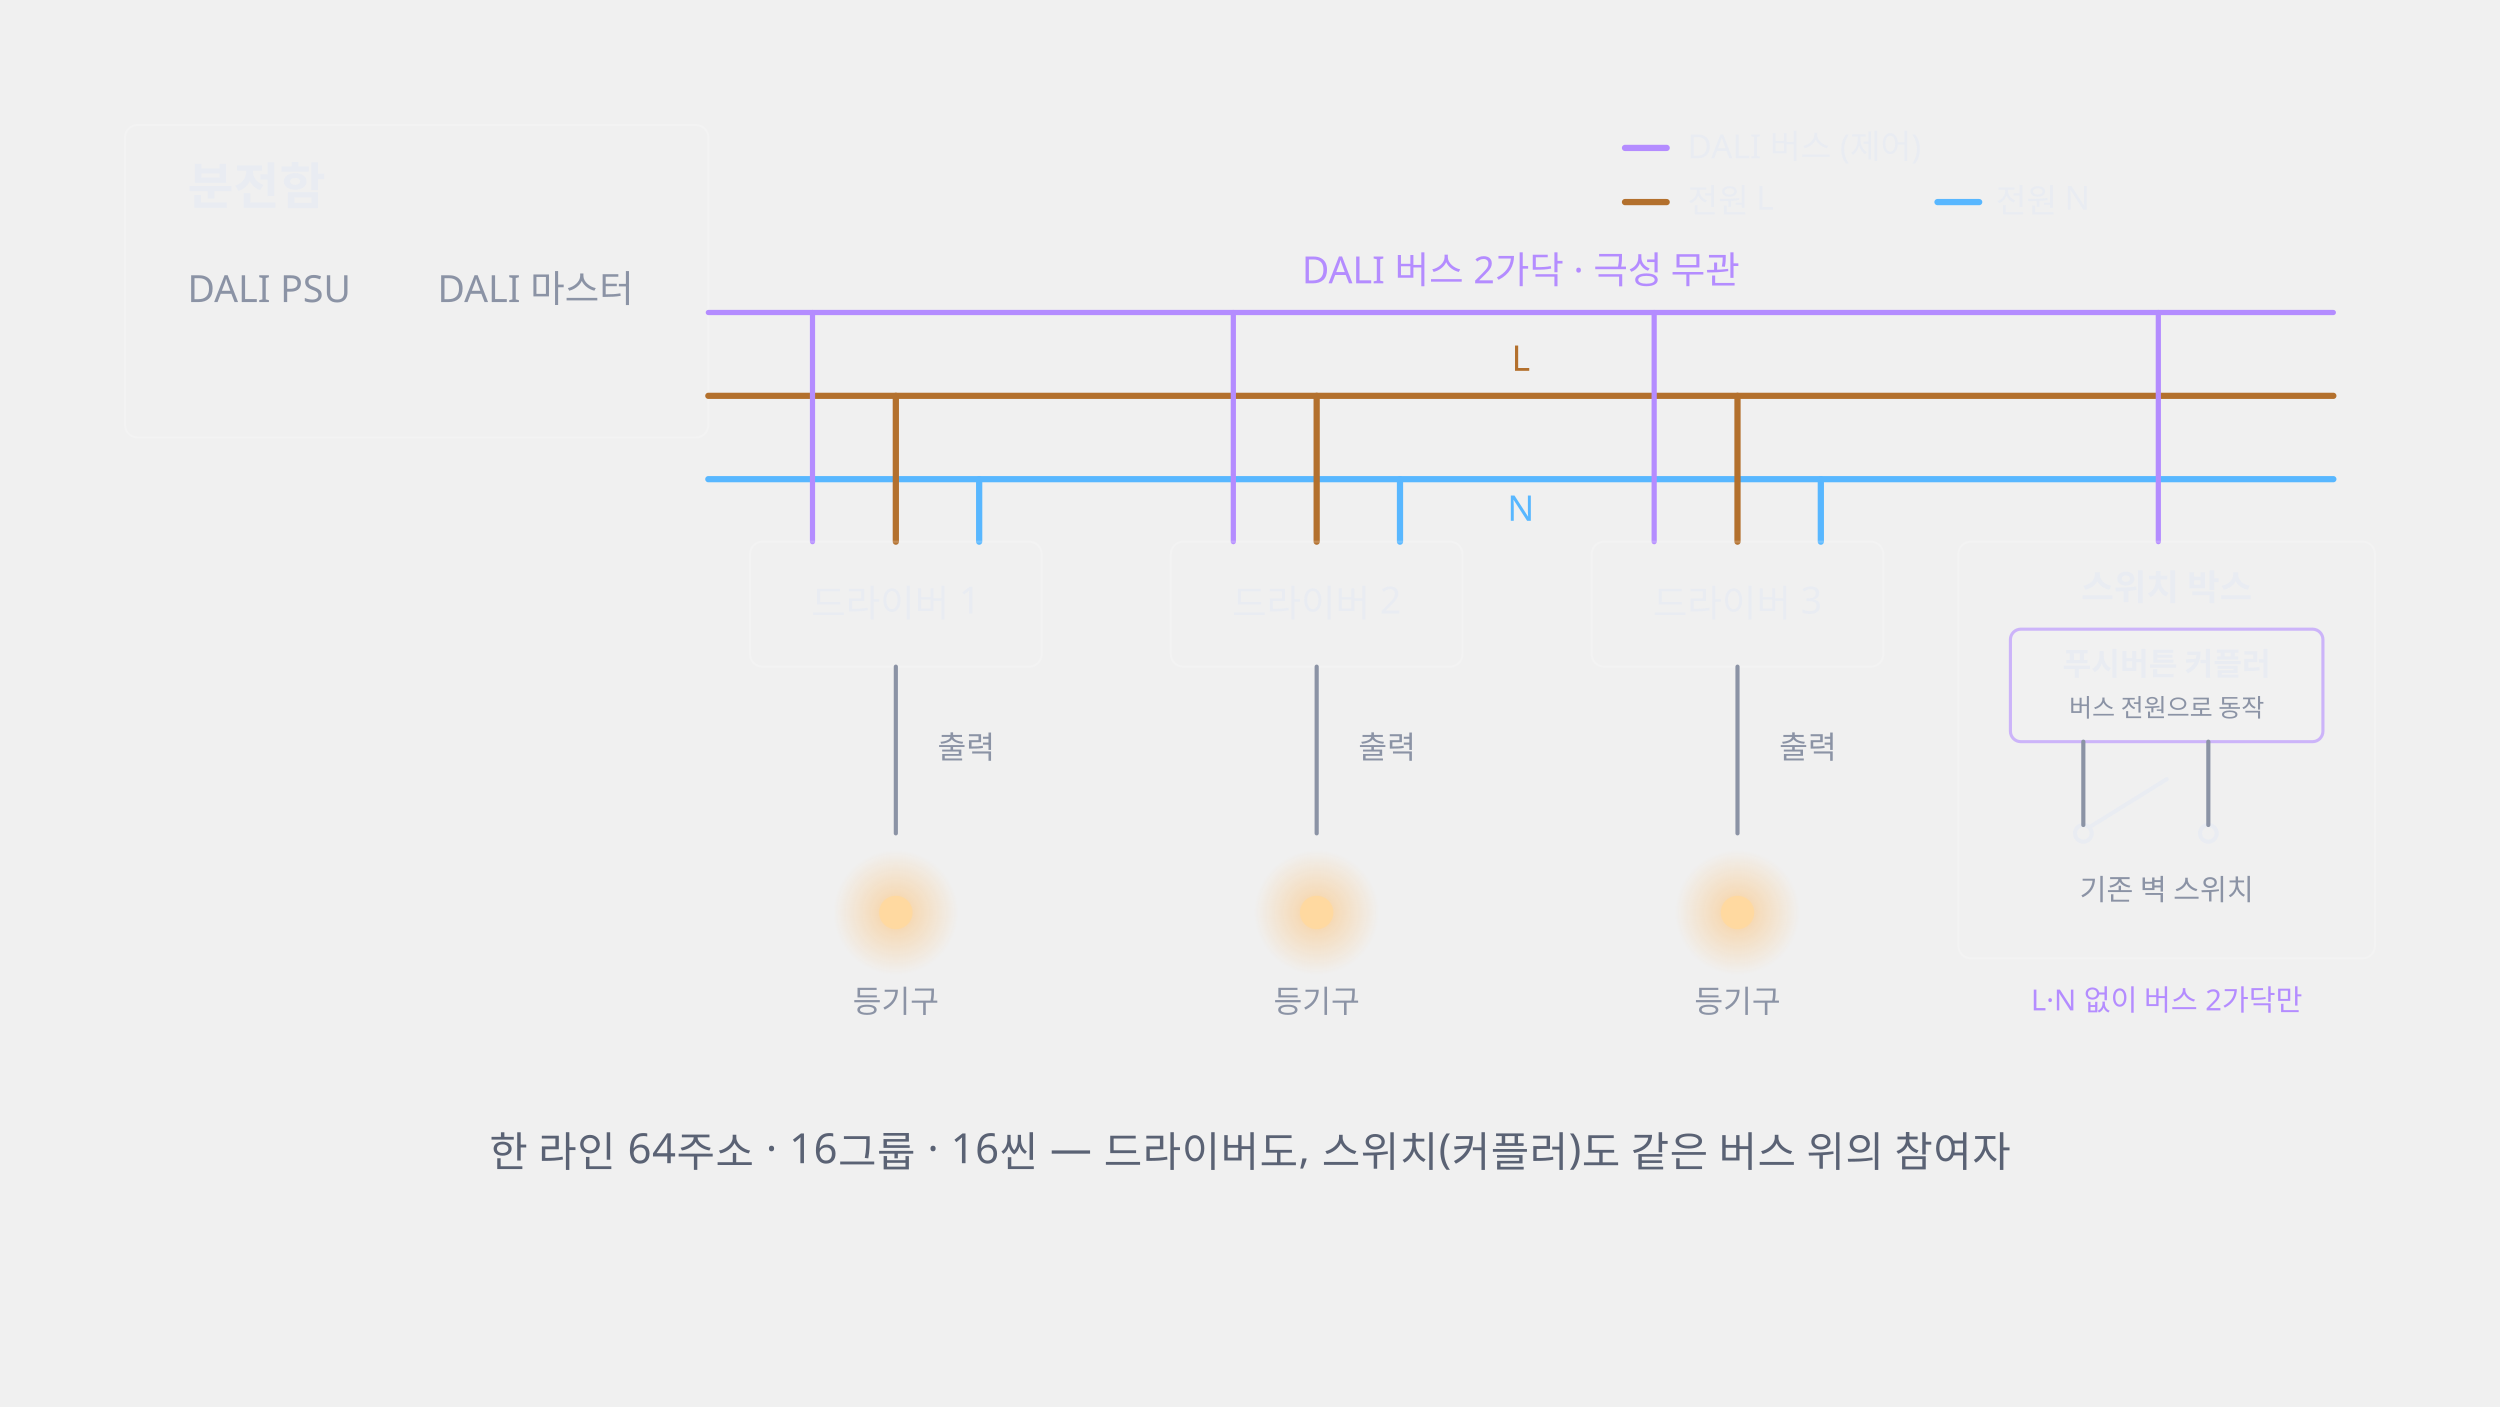
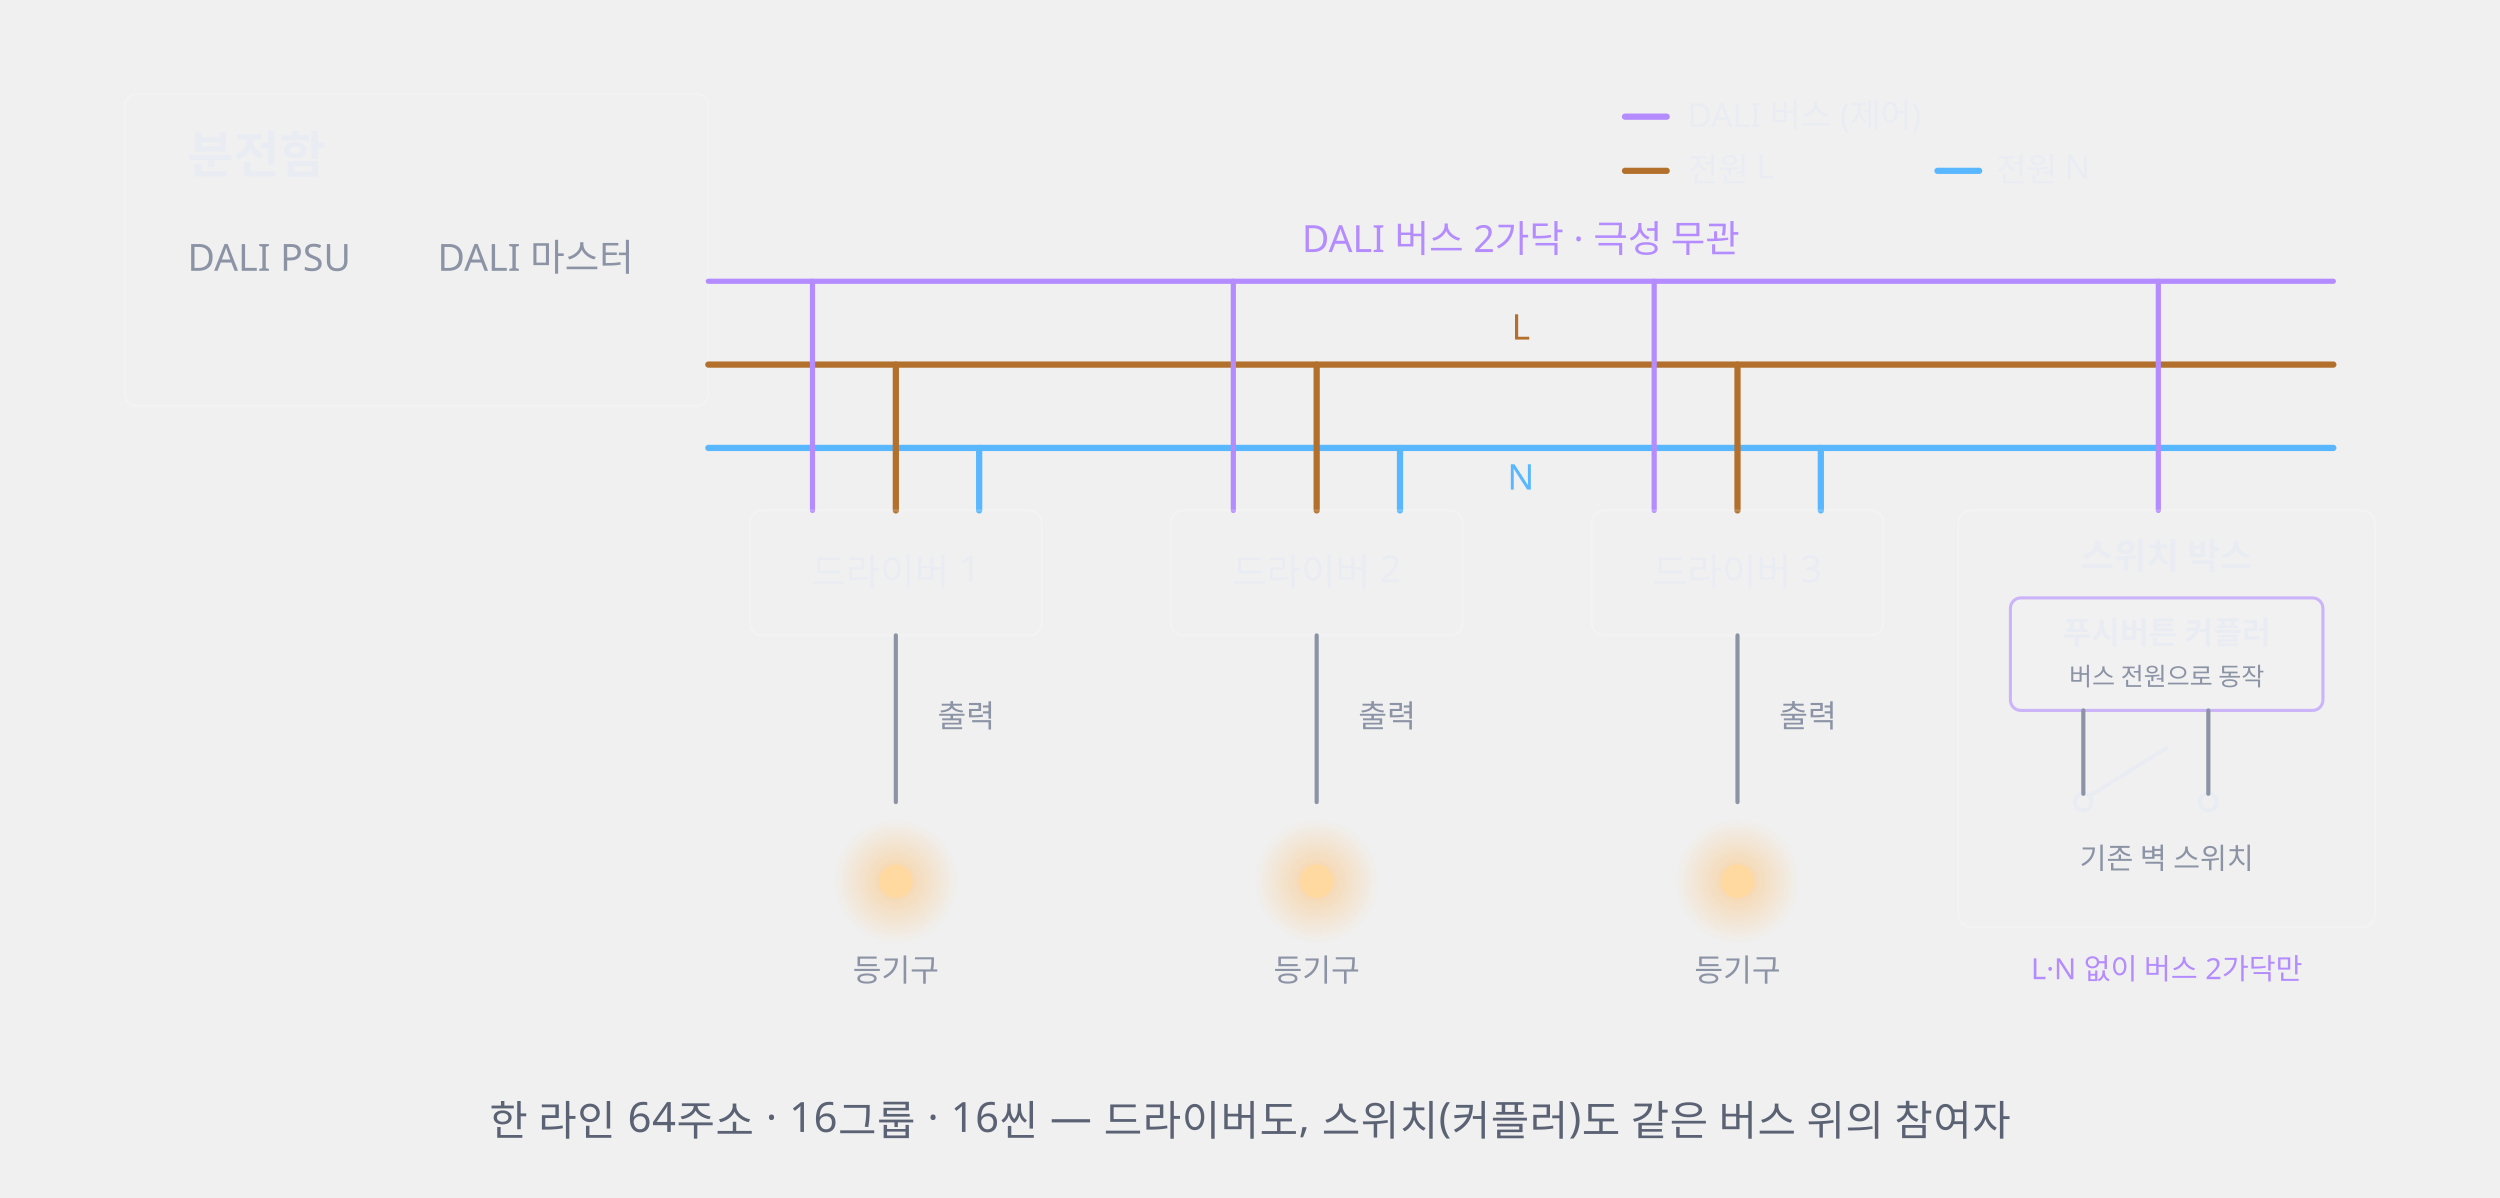
- <svg xmlns="http://www.w3.org/2000/svg" viewBox="0 0 1200 675" font-family="Pretendard, Apple SD Gothic Neo, sans-serif">
+ <svg xmlns="http://www.w3.org/2000/svg" viewBox="0 15 1200 575" font-family="Pretendard, Apple SD Gothic Neo, sans-serif">
  <defs>
    <radialGradient id="lampGlowDB" cx="50%" cy="50%" r="50%">
      <stop offset="0%" stop-color="#ffd9a0" stop-opacity="0.9" />
      <stop offset="30%" stop-color="#ffb454" stop-opacity="0.35" />
      <stop offset="100%" stop-color="#ffb454" stop-opacity="0" />
    </radialGradient>
  </defs>
  <g>
    <rect x="60" y="60" width="280" height="150" rx="6" fill="#ffffff" fill-opacity="0.03" stroke="#ffffff" stroke-opacity="0.18" stroke-width="1" />
    <text x="90" y="98" fill="#e9ecf2" font-size="24" font-weight="600">분전함</text>
    <text x="90" y="145" fill="#8b93a5" font-size="18">DALI PSU</text>
    <text x="210" y="145" fill="#8b93a5" font-size="18">DALI 마스터</text>
  </g>
  <g>
    <line x1="780" y1="71" x2="800" y2="71" stroke="#b48cff" stroke-width="3" stroke-linecap="round" />
    <text x="810" y="76" fill="#e9ecf2" font-size="16">DALI 버스 (제어)</text>
    <line x1="780" y1="97" x2="800" y2="97" stroke="#b3702d" stroke-width="3" stroke-linecap="round" />
    <text x="810" y="102" fill="#e9ecf2" font-size="16">전원 L</text>
    <line x1="930" y1="97" x2="950" y2="97" stroke="#58b7ff" stroke-width="3" stroke-linecap="round" />
    <text x="958" y="102" fill="#e9ecf2" font-size="16">전원 N</text>
  </g>
  <text x="730" y="136" fill="#b48cff" font-size="18" text-anchor="middle">DALI 버스 2가닥 · 극성 무관</text>
  <line x1="340" y1="150" x2="1120" y2="150" stroke="#b48cff" stroke-width="2.5" stroke-linecap="round" />
  <text x="730" y="178" fill="#b3702d" font-size="17" text-anchor="middle">L</text>
  <line x1="340" y1="190" x2="1120" y2="190" stroke="#b3702d" stroke-width="3" stroke-linecap="round" />
  <line x1="340" y1="230" x2="1120" y2="230" stroke="#58b7ff" stroke-width="3" stroke-linecap="round" />
  <text x="730" y="250" fill="#58b7ff" font-size="17" text-anchor="middle">N</text>
  <g>
    <line x1="390" y1="150" x2="390" y2="260" stroke="#b48cff" stroke-width="2.5" stroke-linecap="round" />
    <line x1="430" y1="190" x2="430" y2="260" stroke="#b3702d" stroke-width="3" stroke-linecap="round" />
    <line x1="470" y1="230" x2="470" y2="260" stroke="#58b7ff" stroke-width="3" stroke-linecap="round" />
    <rect x="360" y="260" width="140" height="60" rx="6" fill="#ffffff" fill-opacity="0.03" stroke="#ffffff" stroke-opacity="0.18" stroke-width="1" />
    <text x="430" y="296" fill="#e9ecf2" font-size="18" text-anchor="middle">드라이버 1</text>
    <line x1="430" y1="320" x2="430" y2="400" stroke="#8b93a5" stroke-width="2" stroke-linecap="round" />
    <text x="450" y="364" fill="#8b93a5" font-size="15" text-anchor="start">출력</text>
    <circle cx="430" cy="438" r="30" fill="url(#lampGlowDB)" />
    <circle cx="430" cy="438" r="8" fill="#ffd9a0" />
    <text x="430" y="486" fill="#8b93a5" font-size="15" text-anchor="middle">등기구</text>
  </g>
  <g>
    <line x1="592" y1="150" x2="592" y2="260" stroke="#b48cff" stroke-width="2.5" stroke-linecap="round" />
    <line x1="632" y1="190" x2="632" y2="260" stroke="#b3702d" stroke-width="3" stroke-linecap="round" />
    <line x1="672" y1="230" x2="672" y2="260" stroke="#58b7ff" stroke-width="3" stroke-linecap="round" />
    <rect x="562" y="260" width="140" height="60" rx="6" fill="#ffffff" fill-opacity="0.03" stroke="#ffffff" stroke-opacity="0.18" stroke-width="1" />
    <text x="632" y="296" fill="#e9ecf2" font-size="18" text-anchor="middle">드라이버 2</text>
    <line x1="632" y1="320" x2="632" y2="400" stroke="#8b93a5" stroke-width="2" stroke-linecap="round" />
    <text x="652" y="364" fill="#8b93a5" font-size="15" text-anchor="start">출력</text>
    <circle cx="632" cy="438" r="30" fill="url(#lampGlowDB)" />
    <circle cx="632" cy="438" r="8" fill="#ffd9a0" />
    <text x="632" y="486" fill="#8b93a5" font-size="15" text-anchor="middle">등기구</text>
  </g>
  <g>
    <line x1="794" y1="150" x2="794" y2="260" stroke="#b48cff" stroke-width="2.5" stroke-linecap="round" />
    <line x1="834" y1="190" x2="834" y2="260" stroke="#b3702d" stroke-width="3" stroke-linecap="round" />
    <line x1="874" y1="230" x2="874" y2="260" stroke="#58b7ff" stroke-width="3" stroke-linecap="round" />
    <rect x="764" y="260" width="140" height="60" rx="6" fill="#ffffff" fill-opacity="0.03" stroke="#ffffff" stroke-opacity="0.18" stroke-width="1" />
    <text x="834" y="296" fill="#e9ecf2" font-size="18" text-anchor="middle">드라이버 3</text>
    <line x1="834" y1="320" x2="834" y2="400" stroke="#8b93a5" stroke-width="2" stroke-linecap="round" />
    <text x="854" y="364" fill="#8b93a5" font-size="15" text-anchor="start">출력</text>
    <circle cx="834" cy="438" r="30" fill="url(#lampGlowDB)" />
    <circle cx="834" cy="438" r="8" fill="#ffd9a0" />
    <text x="834" y="486" fill="#8b93a5" font-size="15" text-anchor="middle">등기구</text>
  </g>
  <g>
    <line x1="1036" y1="150" x2="1036" y2="260" stroke="#b48cff" stroke-width="2.5" stroke-linecap="round" />
    <rect x="940" y="260" width="200" height="200" rx="6" fill="#ffffff" fill-opacity="0.03" stroke="#ffffff" stroke-opacity="0.18" stroke-width="1" />
    <text x="1040" y="288" fill="#e9ecf2" font-size="17" font-weight="600" text-anchor="middle">스위치 박스</text>
    <rect x="965" y="302" width="150" height="54" rx="5" fill="#ffffff" fill-opacity="0.04" stroke="#b48cff" stroke-opacity="0.6" stroke-width="1.5" />
    <text x="1040" y="324" fill="#e9ecf2" font-size="15" font-weight="600" text-anchor="middle">푸시버튼 커플러</text>
    <text x="1040" y="344" fill="#8b93a5" font-size="12" text-anchor="middle">버스 전원으로 동작</text>
    <circle cx="1000" cy="400" r="4" fill="none" stroke="#e9ecf2" stroke-width="2" />
    <line x1="1003" y1="397" x2="1040" y2="374" stroke="#e9ecf2" stroke-width="2" stroke-linecap="round" />
    <circle cx="1060" cy="400" r="4" fill="none" stroke="#e9ecf2" stroke-width="2" />
    <line x1="1000" y1="356" x2="1000" y2="396" stroke="#8b93a5" stroke-width="2" stroke-linecap="round" />
    <line x1="1060" y1="356" x2="1060" y2="396" stroke="#8b93a5" stroke-width="2" stroke-linecap="round" />
    <text x="1040" y="432" fill="#8b93a5" font-size="14" text-anchor="middle">기존 벽 스위치</text>
    <text x="1040" y="485" fill="#b48cff" font-size="14" text-anchor="middle">L·N 없이 버스 2가닥만</text>
  </g>
  <text x="600" y="560" fill="#5a6274" font-size="20" letter-spacing="0.3" text-anchor="middle">한 라인 64주소 · 16그룹 · 16씬 — 드라이버도, 스위치(커플러)도 같은 버스 위의 참여자</text>
</svg>
